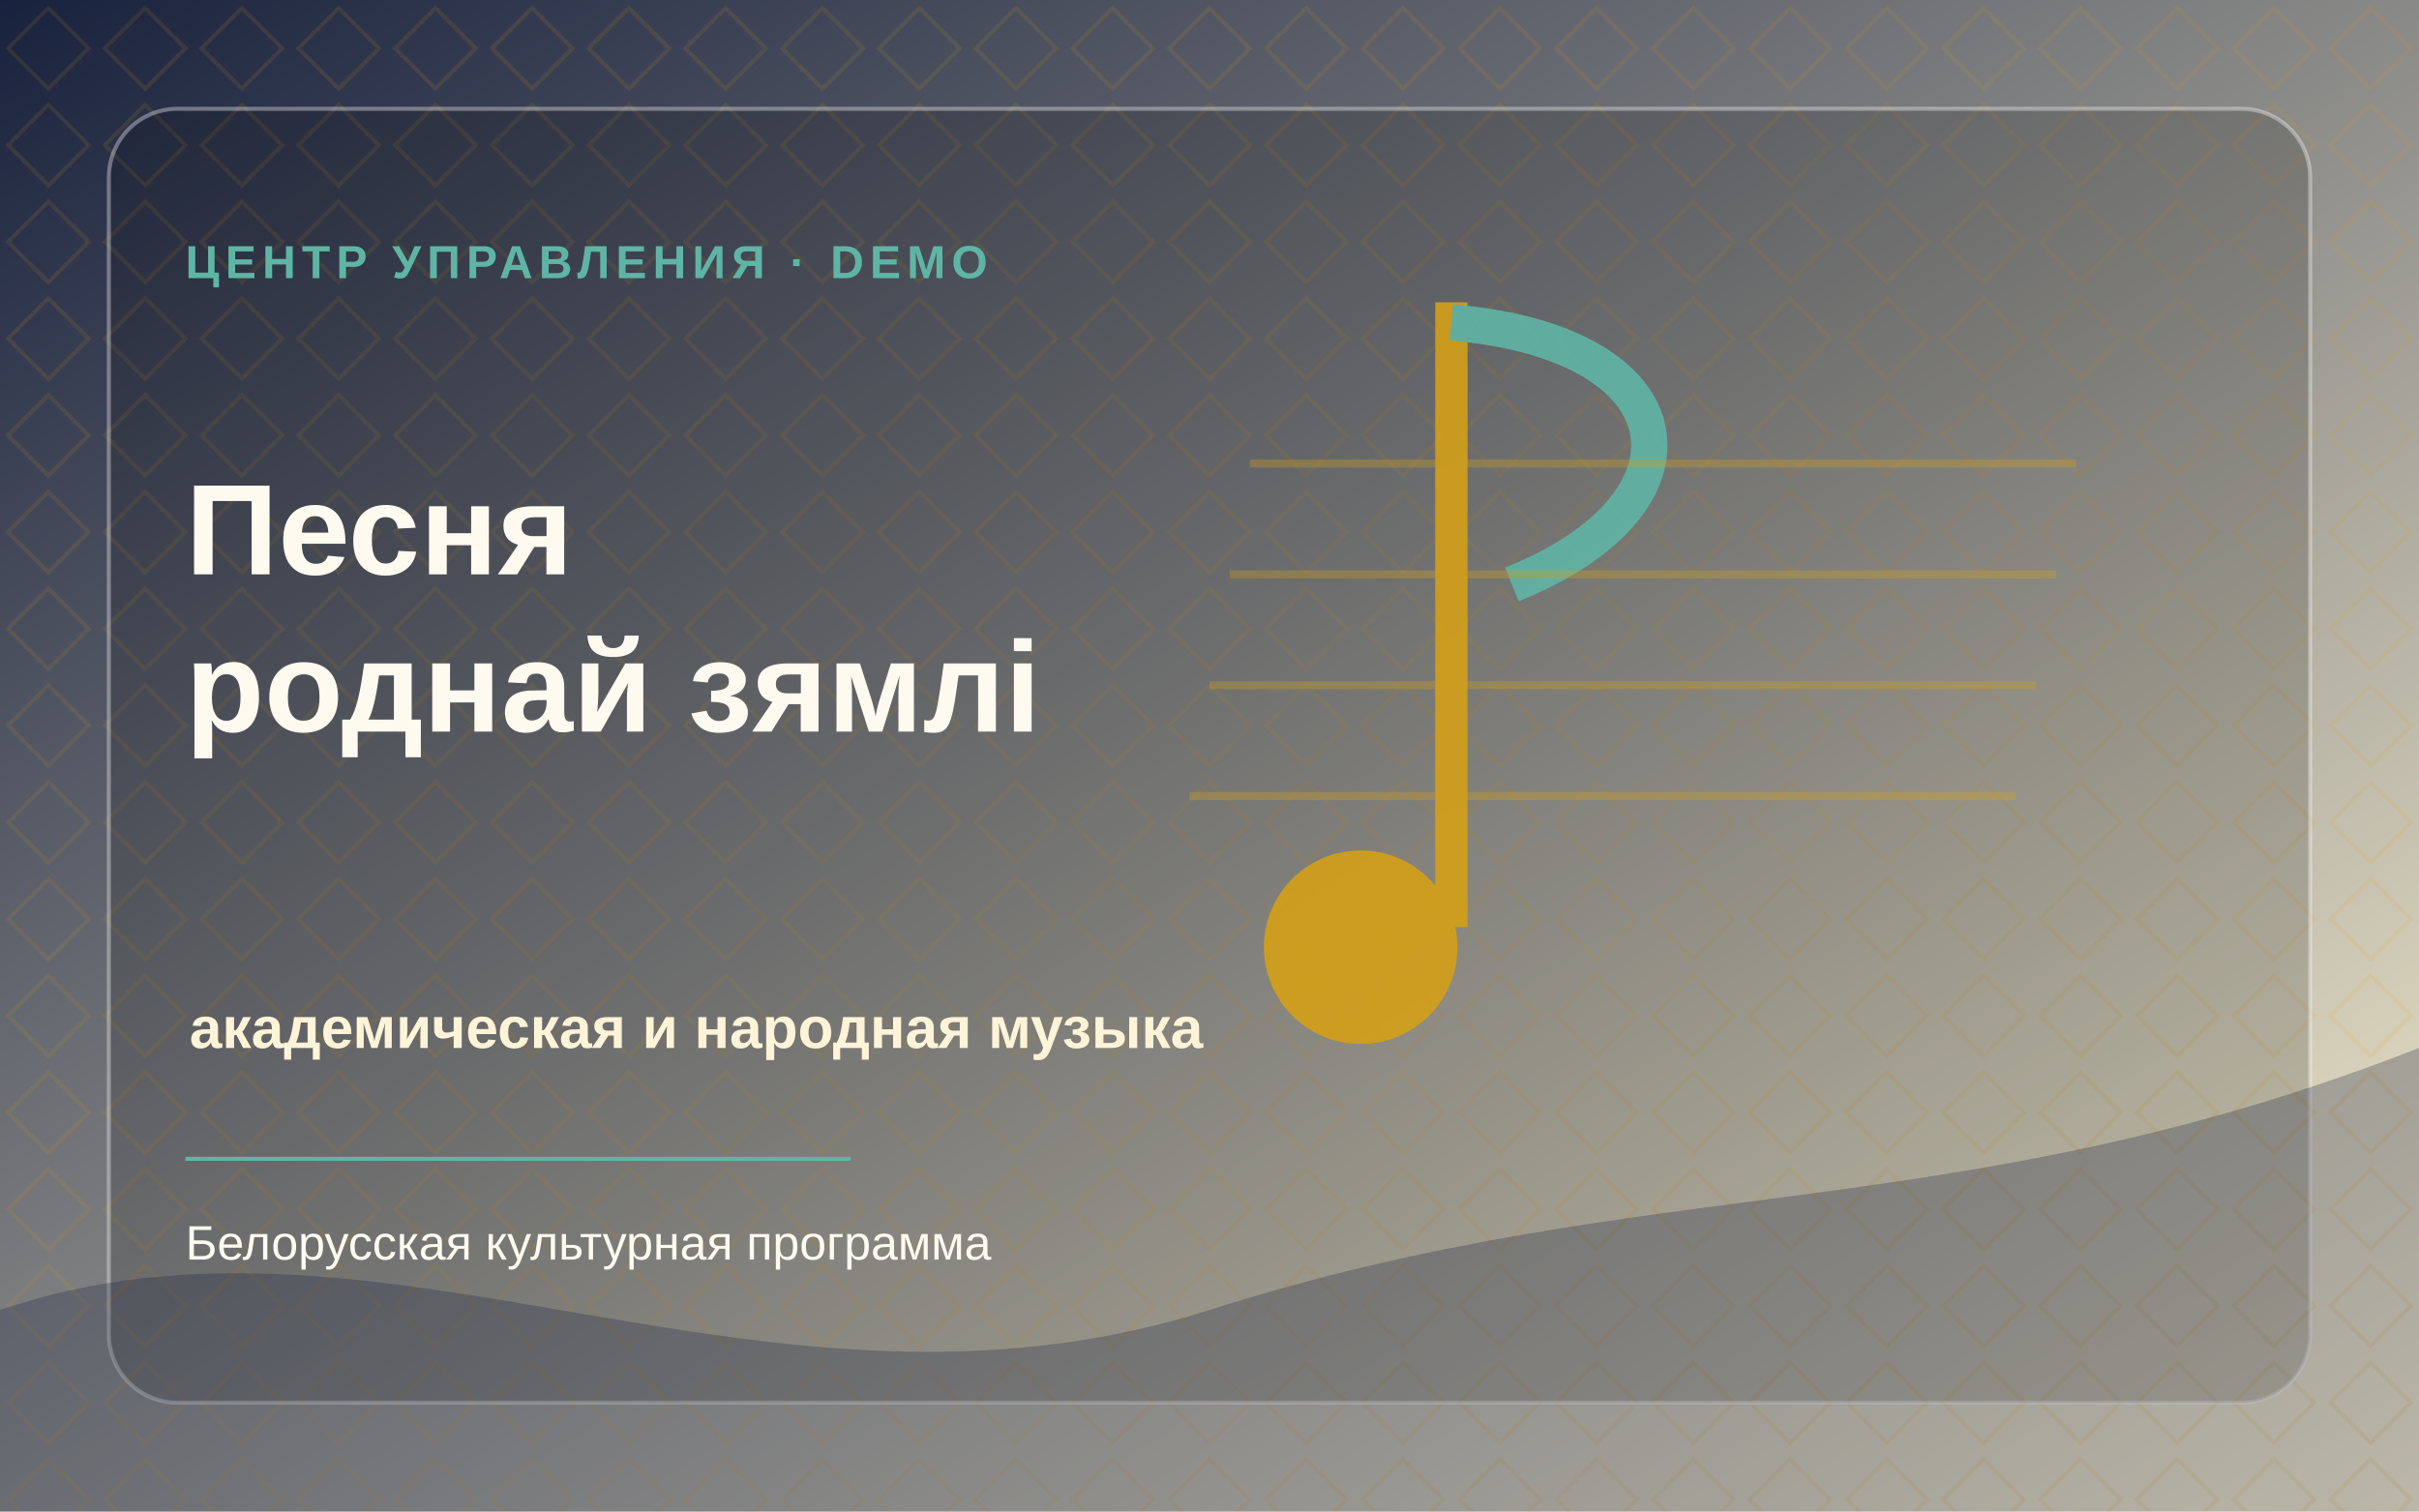
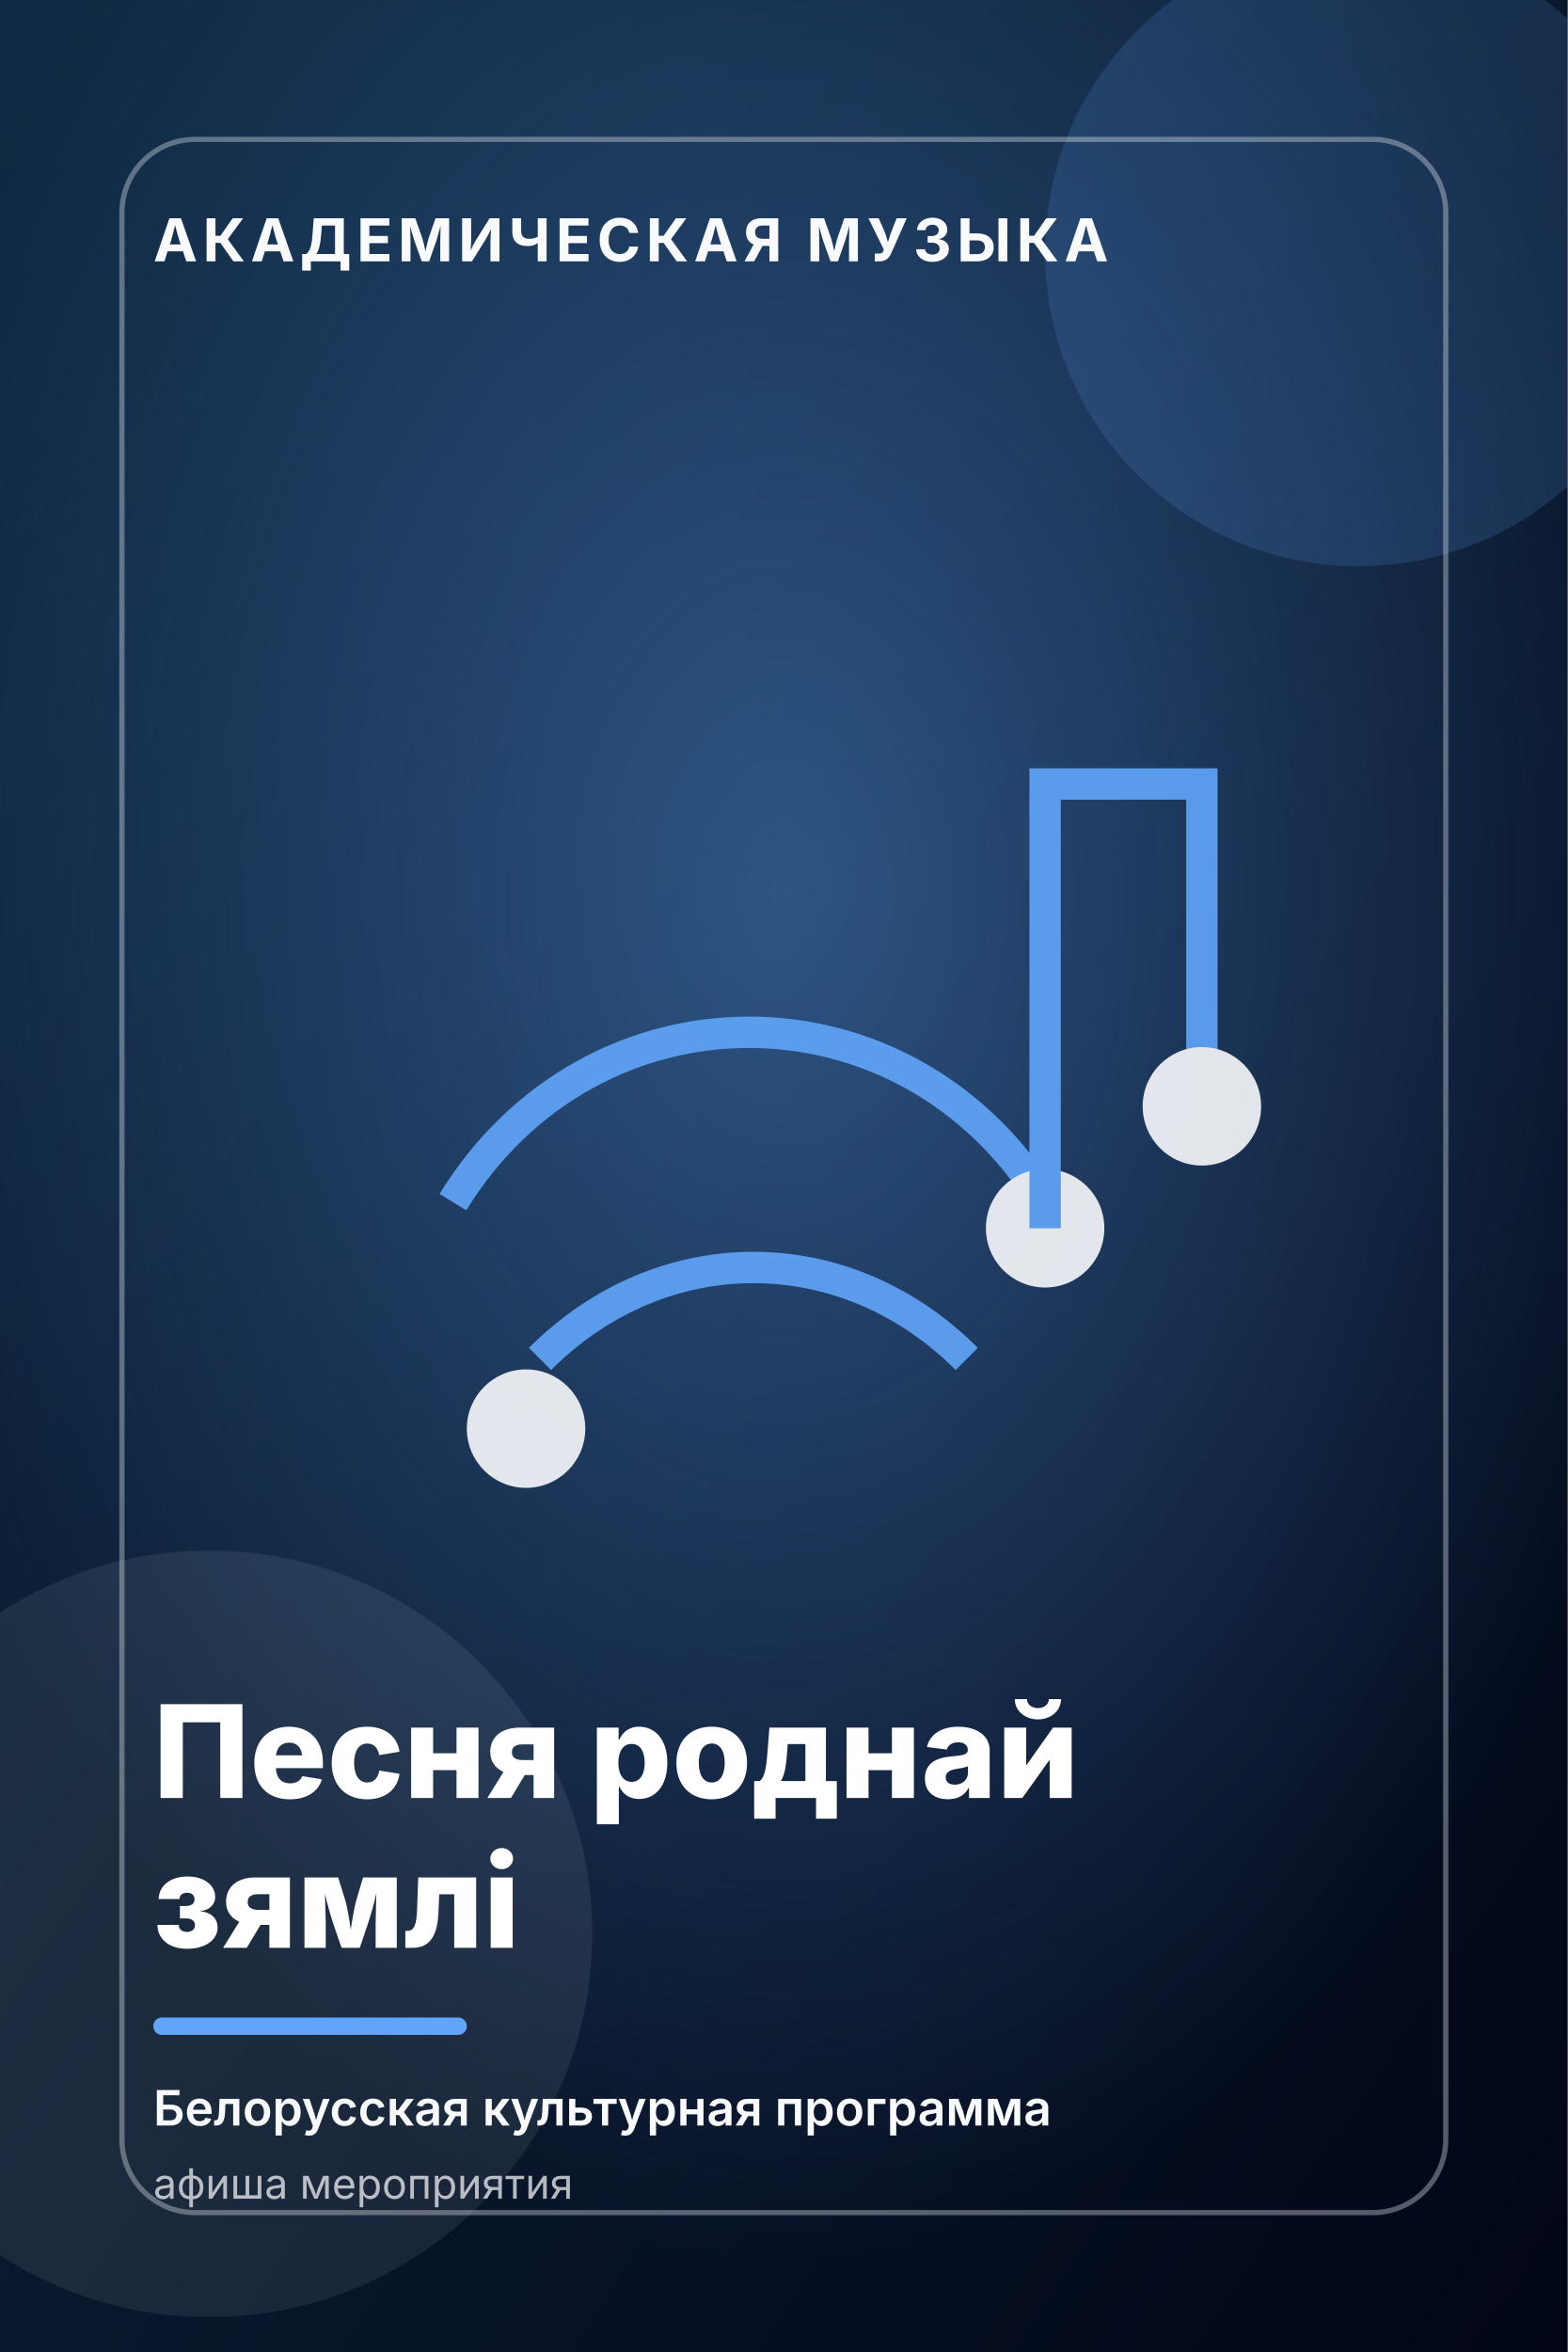
- <svg xmlns="http://www.w3.org/2000/svg" width="1200" height="750" viewBox="0 0 1200 750" role="img" aria-label="Песня роднай зямлі">
+ <svg xmlns="http://www.w3.org/2000/svg" width="900" height="1350" viewBox="0 0 900 1350" role="img" aria-labelledby="title desc">
  <defs>
    <linearGradient id="bg" x1="0" y1="0" x2="1" y2="1">
-       <stop offset="0" stop-color="#18213d" />
-       <stop offset="1" stop-color="#fbf2d2" />
+       <stop offset="0" stop-color="#102a43" />
+       <stop offset="1" stop-color="#020617" />
    </linearGradient>
-     <pattern id="orn" width="48" height="48" patternUnits="userSpaceOnUse">
-       <path d="M24 4 L44 24 L24 44 L4 24 Z" fill="none" stroke="#d4a017" stroke-width="2" opacity="0.22" />
-     </pattern>
+     <radialGradient id="glow" cx="50%" cy="38%" r="58%">
+       <stop offset="0" stop-color="#60a5fa" stop-opacity="0.42" />
+       <stop offset="1" stop-color="#60a5fa" stop-opacity="0" />
+     </radialGradient>
  </defs>
-   <rect width="1200" height="750" fill="url(#bg)" />
-   <rect width="1200" height="750" fill="url(#orn)" opacity="0.55" />
-   <rect x="54" y="54" width="1092" height="642" rx="34" fill="rgba(0,0,0,0.16)" stroke="rgba(255,255,255,0.35)" stroke-width="2" />
-   <path d="M0 650 C190 585 380 720 600 650 C820 580 970 610 1200 520 V750 H0 Z" fill="#18213d" opacity="0.28" />
-   <g opacity="0.9">
-     <path d="M720 150 v310" stroke="#d4a017" stroke-width="16" />
-     <circle cx="675" cy="470" r="48" fill="#d4a017" />
-     <path d="M720 160 C840 170 850 250 750 290" fill="none" stroke="#5fb5a5" stroke-width="18" />
-     <path d="M620 230 H1030 M610 285 H1020 M600 340 H1010 M590 395 H1000" stroke="#d4a017" stroke-width="4" opacity="0.35" />
+   <rect width="900" height="1350" fill="url(#bg)" />
+   <rect width="900" height="1350" fill="url(#glow)" />
+   <circle cx="780" cy="145" r="180" fill="#60a5fa" opacity="0.16" />
+   <circle cx="120" cy="1110" r="220" fill="#f8fafc" opacity="0.08" />
+   <g stroke="#60a5fa" stroke-width="18" fill="none" opacity="0.9">
+     <path d="M260 690 C340 560 520 560 600 690" />
+     <path d="M310 780 C380 710 485 710 555 780" />
+     <circle cx="302" cy="820" r="34" fill="#f8fafc" stroke="none" />
+     <circle cx="600" cy="705" r="34" fill="#f8fafc" stroke="none" />
+     <path d="M600 705 V450 H690 V635" />
+     <circle cx="690" cy="635" r="34" fill="#f8fafc" stroke="none" />
  </g>
-   <text x="92" y="138" font-family="Arial, sans-serif" font-size="23" font-weight="700" letter-spacing="3" fill="#5fb5a5">ЦЕНТР УПРАВЛЕНИЯ · DEMO</text>
-   <text x="92" y="285" font-family="Arial, sans-serif" font-size="64" font-weight="800" fill="#fffaf0">Песня</text>
-   <text x="92" y="363" font-family="Arial, sans-serif" font-size="64" font-weight="800" fill="#fffaf0">роднай зямлі</text>
-   <text x="94" y="520" font-family="Arial, sans-serif" font-size="29" font-weight="600" fill="#fff3d8">академическая и народная музыка</text>
-   <rect x="92" y="574" width="330" height="2" fill="#5fb5a5" />
-   <text x="92" y="625" font-family="Arial, sans-serif" font-size="24" fill="#fffaf0">Белорусская культурная программа</text>
+   <rect x="70" y="80" width="760" height="1190" rx="42" fill="none" stroke="#f8fafc" stroke-opacity="0.34" stroke-width="3" />
+   <text x="88" y="150" fill="#f8fafc" font-family="Inter, Arial, sans-serif" font-size="34" font-weight="700" letter-spacing="3">АКАДЕМИЧЕСКАЯ МУЗЫКА</text>
+   <text x="88" y="1032" fill="#ffffff" font-family="Inter, Arial, sans-serif" font-size="74" font-weight="800">
+     <tspan x="88" dy="0">Песня роднай</tspan>
+     <tspan x="88" dy="86">зямлі</tspan>
+   </text>
+   <rect x="88" y="1158" width="180" height="10" rx="5" fill="#60a5fa" />
+   <text x="88" y="1220" fill="#f8fafc" font-family="Inter, Arial, sans-serif" font-size="28" font-weight="600">Белорусская культурная программа</text>
+   <text x="88" y="1262" fill="#ffffff" fill-opacity="0.70" font-family="Inter, Arial, sans-serif" font-size="24">афиша мероприятия</text>
</svg>
